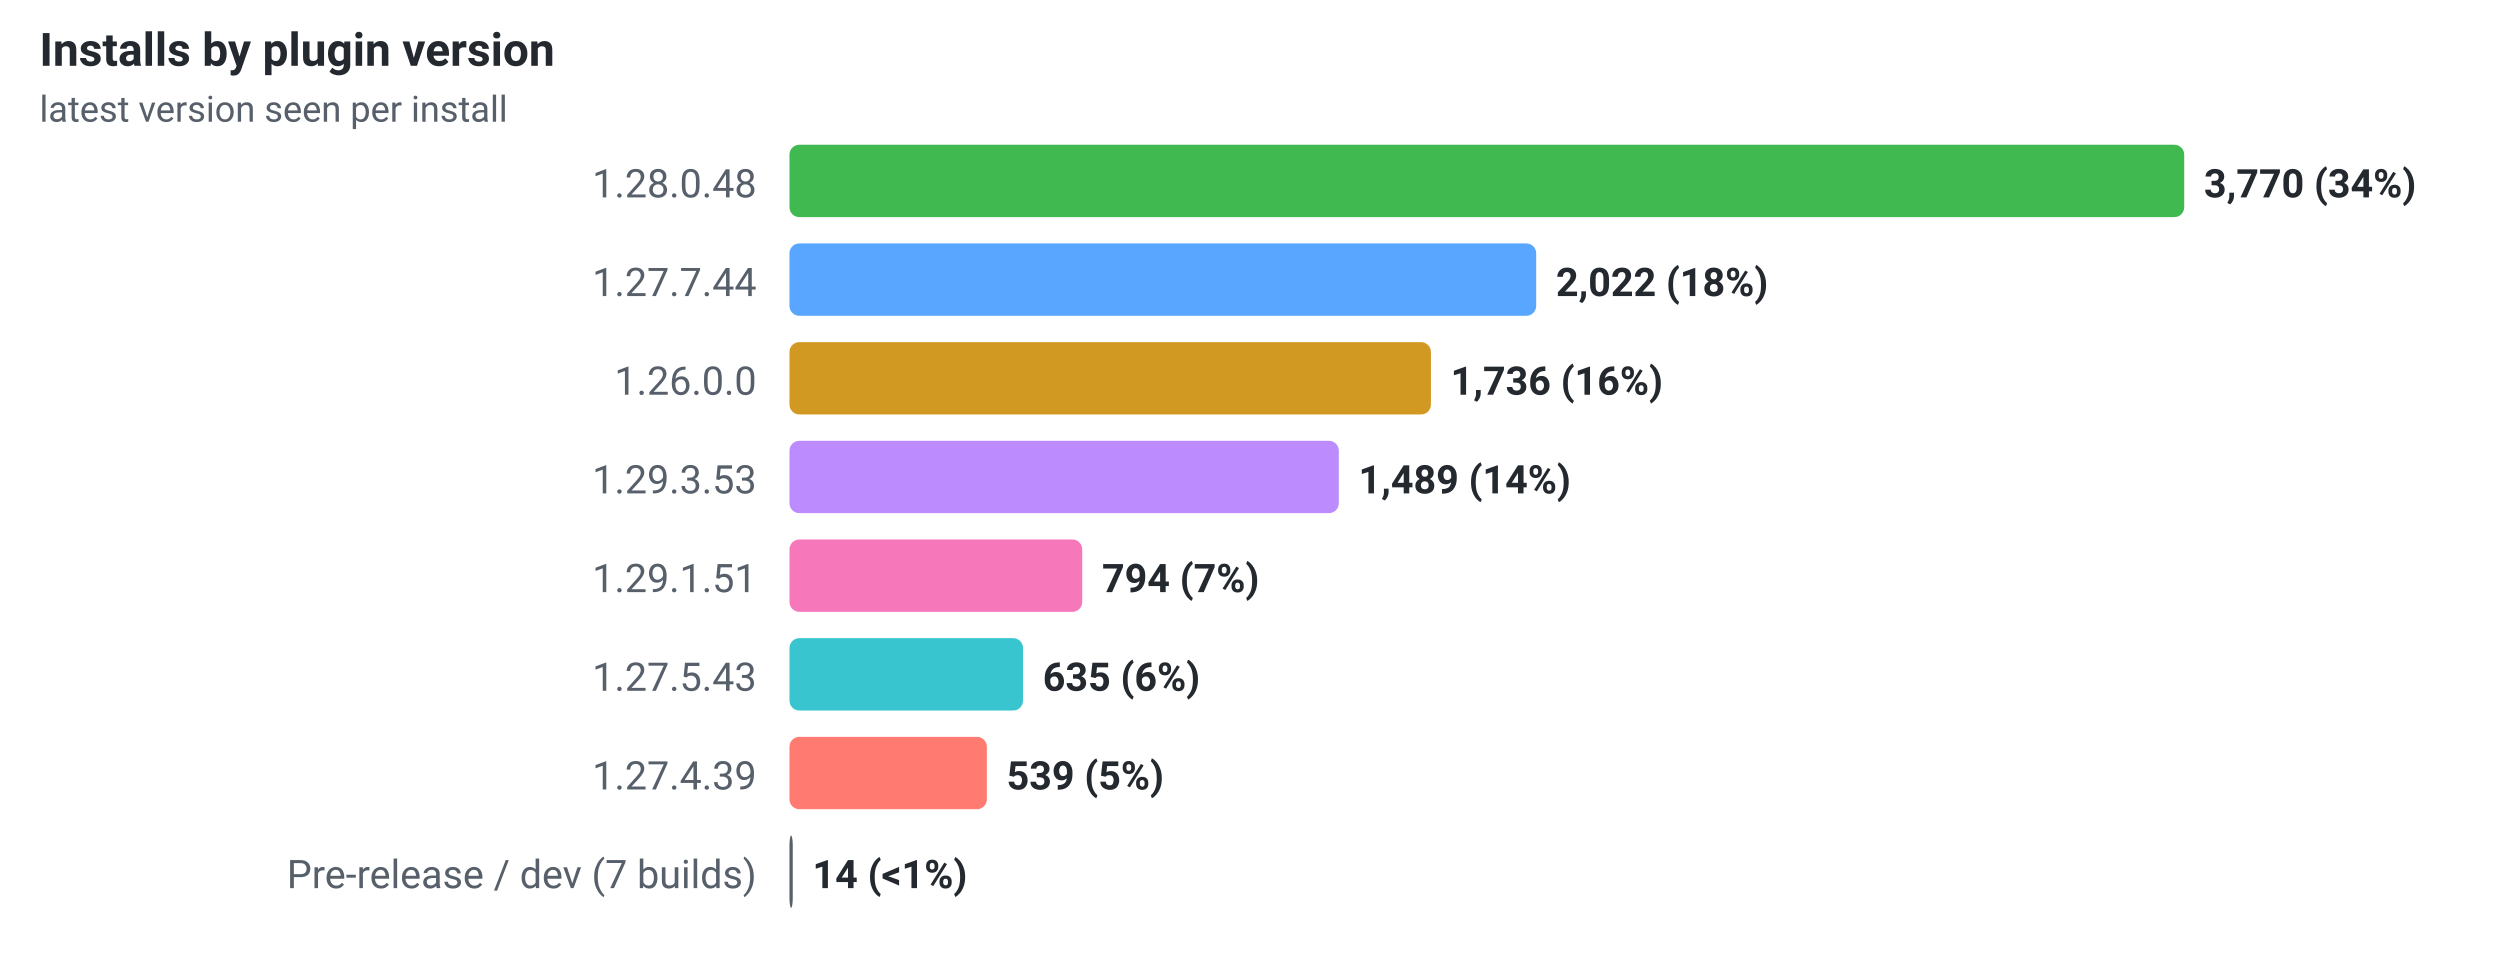
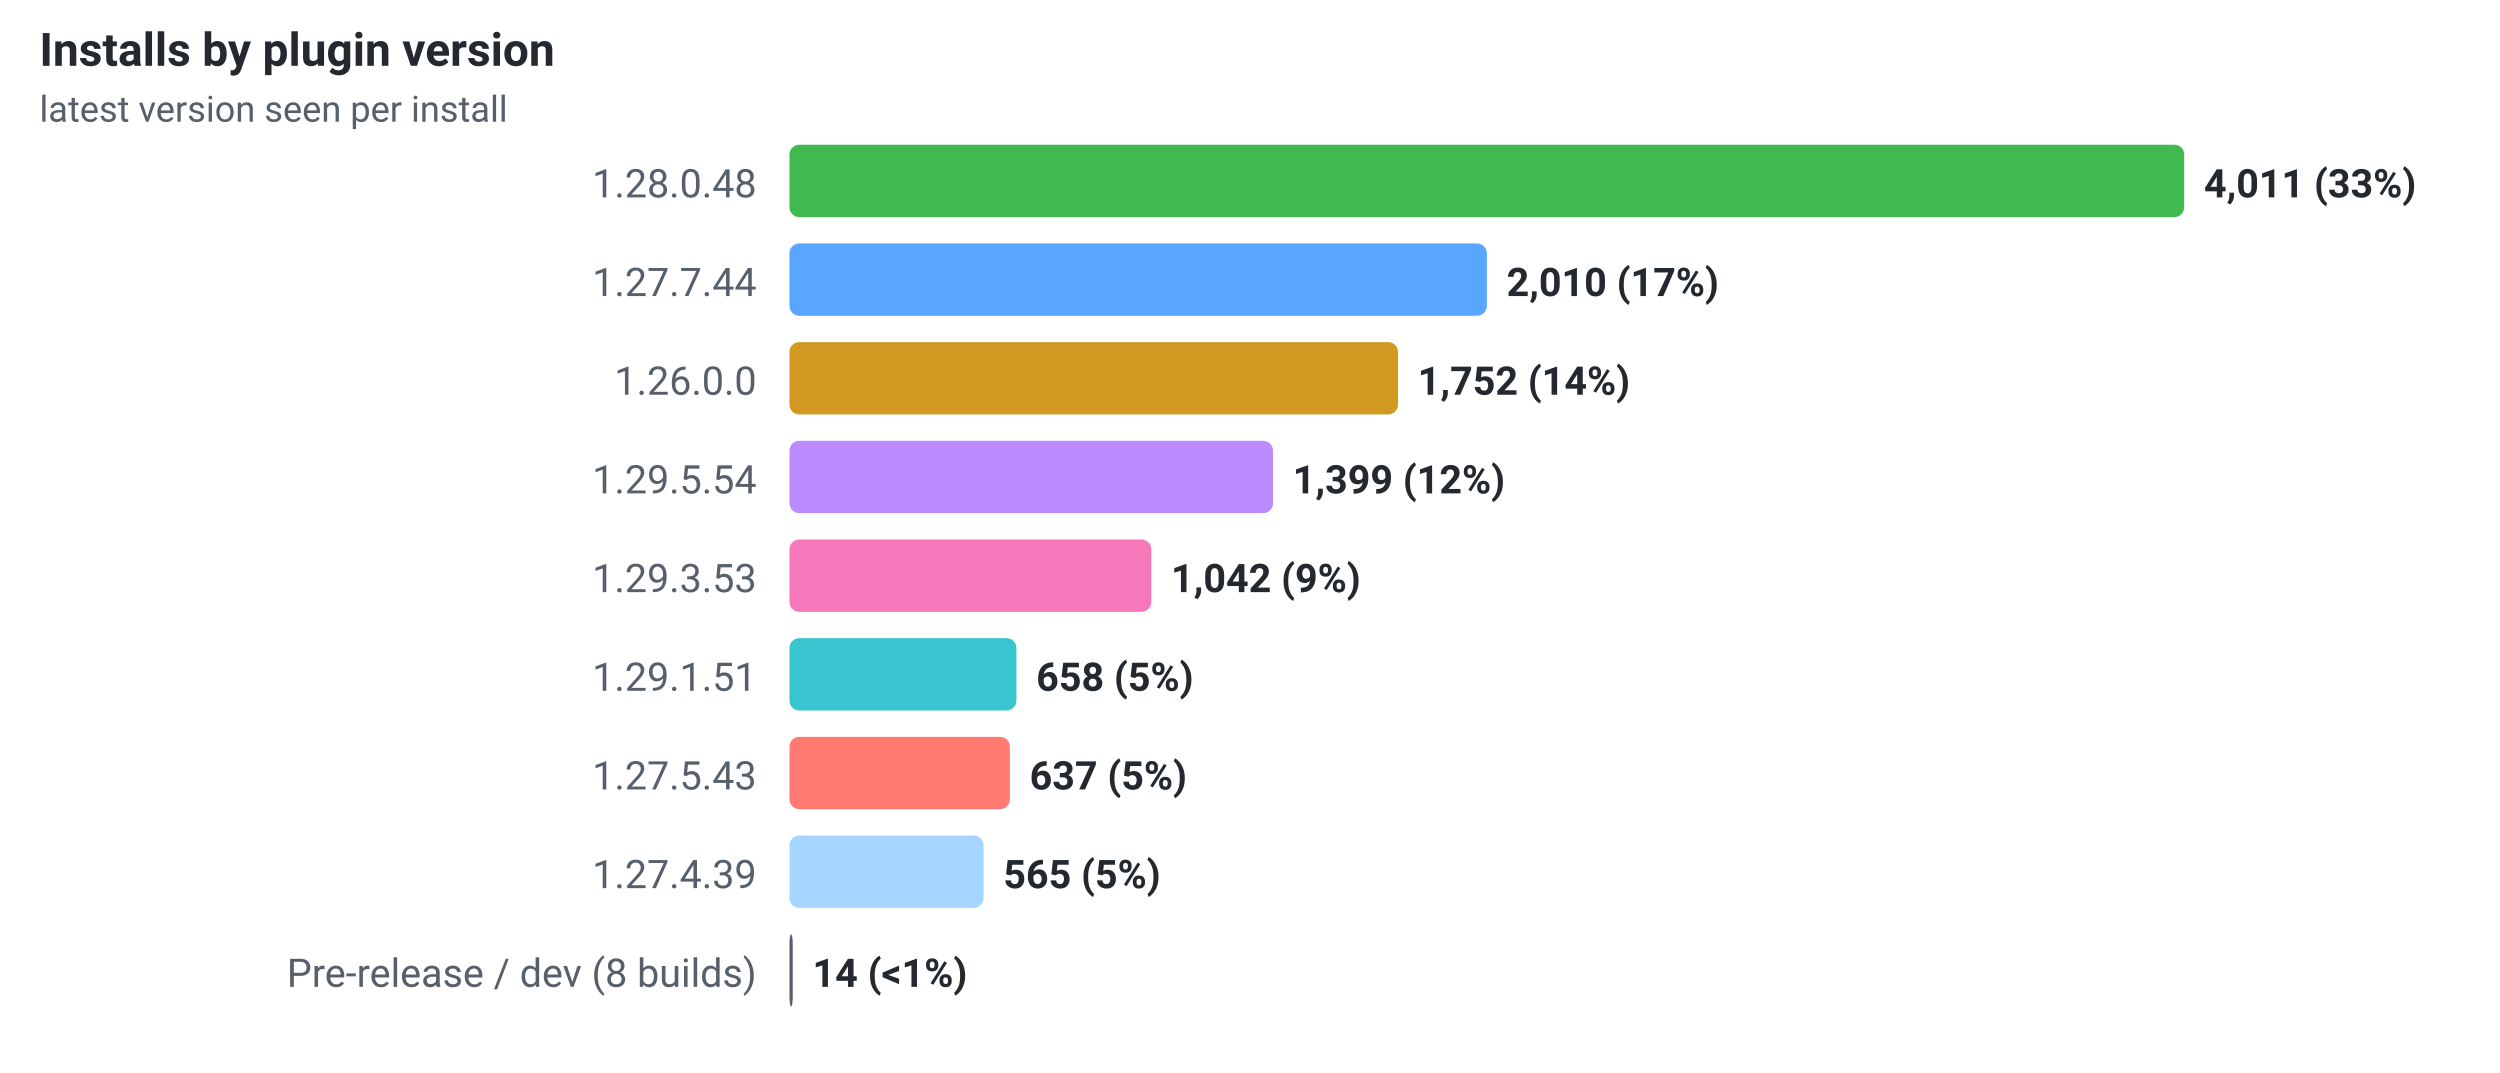
- <svg xmlns="http://www.w3.org/2000/svg" width="760" height="296" viewBox="0 0 760 296" role="img">
+ <svg xmlns="http://www.w3.org/2000/svg" width="760" height="326" viewBox="0 0 760 326" role="img">
  <style>
  text{font-family:-apple-system,BlinkMacSystemFont,'Segoe UI',Roboto,Helvetica,Arial,sans-serif}
  .grid{stroke:#d0d7de;stroke-width:1}
  .axis{stroke:#57606a;stroke-width:1}
  .lbl{fill:#57606a;font-size:12px}
  .val{fill:#24292f;font-size:12px;font-weight:600}
  .title{fill:#24292f;font-size:14px;font-weight:700}
  .sub{fill:#57606a;font-size:11px}
  .gap{fill:#57606a;opacity:.09}
  .gaplbl{fill:#57606a;font-size:10px;opacity:.85}
  @media (prefers-color-scheme: dark){
    .grid{stroke:#30363d}
    .axis{stroke:#8b949e}
    .lbl{fill:#8b949e}
    .val{fill:#e6edf3}
    .title{fill:#e6edf3}
    .sub{fill:#8b949e}
    .gap{fill:#8b949e;opacity:.13}
    .gaplbl{fill:#8b949e}
  }
</style>
  <text x="12" y="20" class="title">Installs by plugin version</text>
  <text x="12" y="37" class="sub">latest version seen per install</text>
  <text x="230" y="60" class="lbl" text-anchor="end">1.28.0.48</text>
  <rect x="240" y="44" width="424" height="22" rx="3" fill="#3fb950" />
-   <text x="670" y="60" class="val">3,770 (34%)</text>
+   <text x="670" y="60" class="val">4,011 (33%)</text>
  <text x="230" y="90" class="lbl" text-anchor="end">1.27.7.44</text>
-   <rect x="240" y="74" width="227" height="22" rx="3" fill="#58a6ff" />
-   <text x="473" y="90" class="val">2,022 (18%)</text>
+   <rect x="240" y="74" width="212" height="22" rx="3" fill="#58a6ff" />
+   <text x="458" y="90" class="val">2,010 (17%)</text>
  <text x="230" y="120" class="lbl" text-anchor="end">1.26.0.0</text>
-   <rect x="240" y="104" width="195" height="22" rx="3" fill="#d29922" />
-   <text x="441" y="120" class="val">1,736 (16%)</text>
-   <text x="230" y="150" class="lbl" text-anchor="end">1.29.3.53</text>
-   <rect x="240" y="134" width="167" height="22" rx="3" fill="#bc8cff" />
-   <text x="413" y="150" class="val">1,489 (14%)</text>
-   <text x="230" y="180" class="lbl" text-anchor="end">1.29.1.51</text>
-   <rect x="240" y="164" width="89" height="22" rx="3" fill="#f778ba" />
-   <text x="335" y="180" class="val">794 (7%)</text>
-   <text x="230" y="210" class="lbl" text-anchor="end">1.27.5.43</text>
-   <rect x="240" y="194" width="71" height="22" rx="3" fill="#39c5cf" />
-   <text x="317" y="210" class="val">635 (6%)</text>
-   <text x="230" y="240" class="lbl" text-anchor="end">1.27.4.39</text>
-   <rect x="240" y="224" width="60" height="22" rx="3" fill="#ff7b72" />
-   <text x="306" y="240" class="val">539 (5%)</text>
-   <text x="230" y="270" class="lbl" text-anchor="end">Pre-release / dev (7 builds)</text>
-   <rect x="240" y="254" width="1" height="22" rx="3" fill="#57606a" />
-   <text x="247" y="270" class="val">14 (&lt;1%)</text>
+   <rect x="240" y="104" width="185" height="22" rx="3" fill="#d29922" />
+   <text x="431" y="120" class="val">1,752 (14%)</text>
+   <text x="230" y="150" class="lbl" text-anchor="end">1.29.5.54</text>
+   <rect x="240" y="134" width="147" height="22" rx="3" fill="#bc8cff" />
+   <text x="393" y="150" class="val">1,399 (12%)</text>
+   <text x="230" y="180" class="lbl" text-anchor="end">1.29.3.53</text>
+   <rect x="240" y="164" width="110" height="22" rx="3" fill="#f778ba" />
+   <text x="356" y="180" class="val">1,042 (9%)</text>
+   <text x="230" y="210" class="lbl" text-anchor="end">1.29.1.51</text>
+   <rect x="240" y="194" width="69" height="22" rx="3" fill="#39c5cf" />
+   <text x="315" y="210" class="val">658 (5%)</text>
+   <text x="230" y="240" class="lbl" text-anchor="end">1.27.5.43</text>
+   <rect x="240" y="224" width="67" height="22" rx="3" fill="#ff7b72" />
+   <text x="313" y="240" class="val">637 (5%)</text>
+   <text x="230" y="270" class="lbl" text-anchor="end">1.27.4.39</text>
+   <rect x="240" y="254" width="59" height="22" rx="3" fill="#a5d6ff" />
+   <text x="305" y="270" class="val">565 (5%)</text>
+   <text x="230" y="300" class="lbl" text-anchor="end">Pre-release / dev (8 builds)</text>
+   <rect x="240" y="284" width="1" height="22" rx="3" fill="#57606a" />
+   <text x="247" y="300" class="val">14 (&lt;1%)</text>
</svg>
